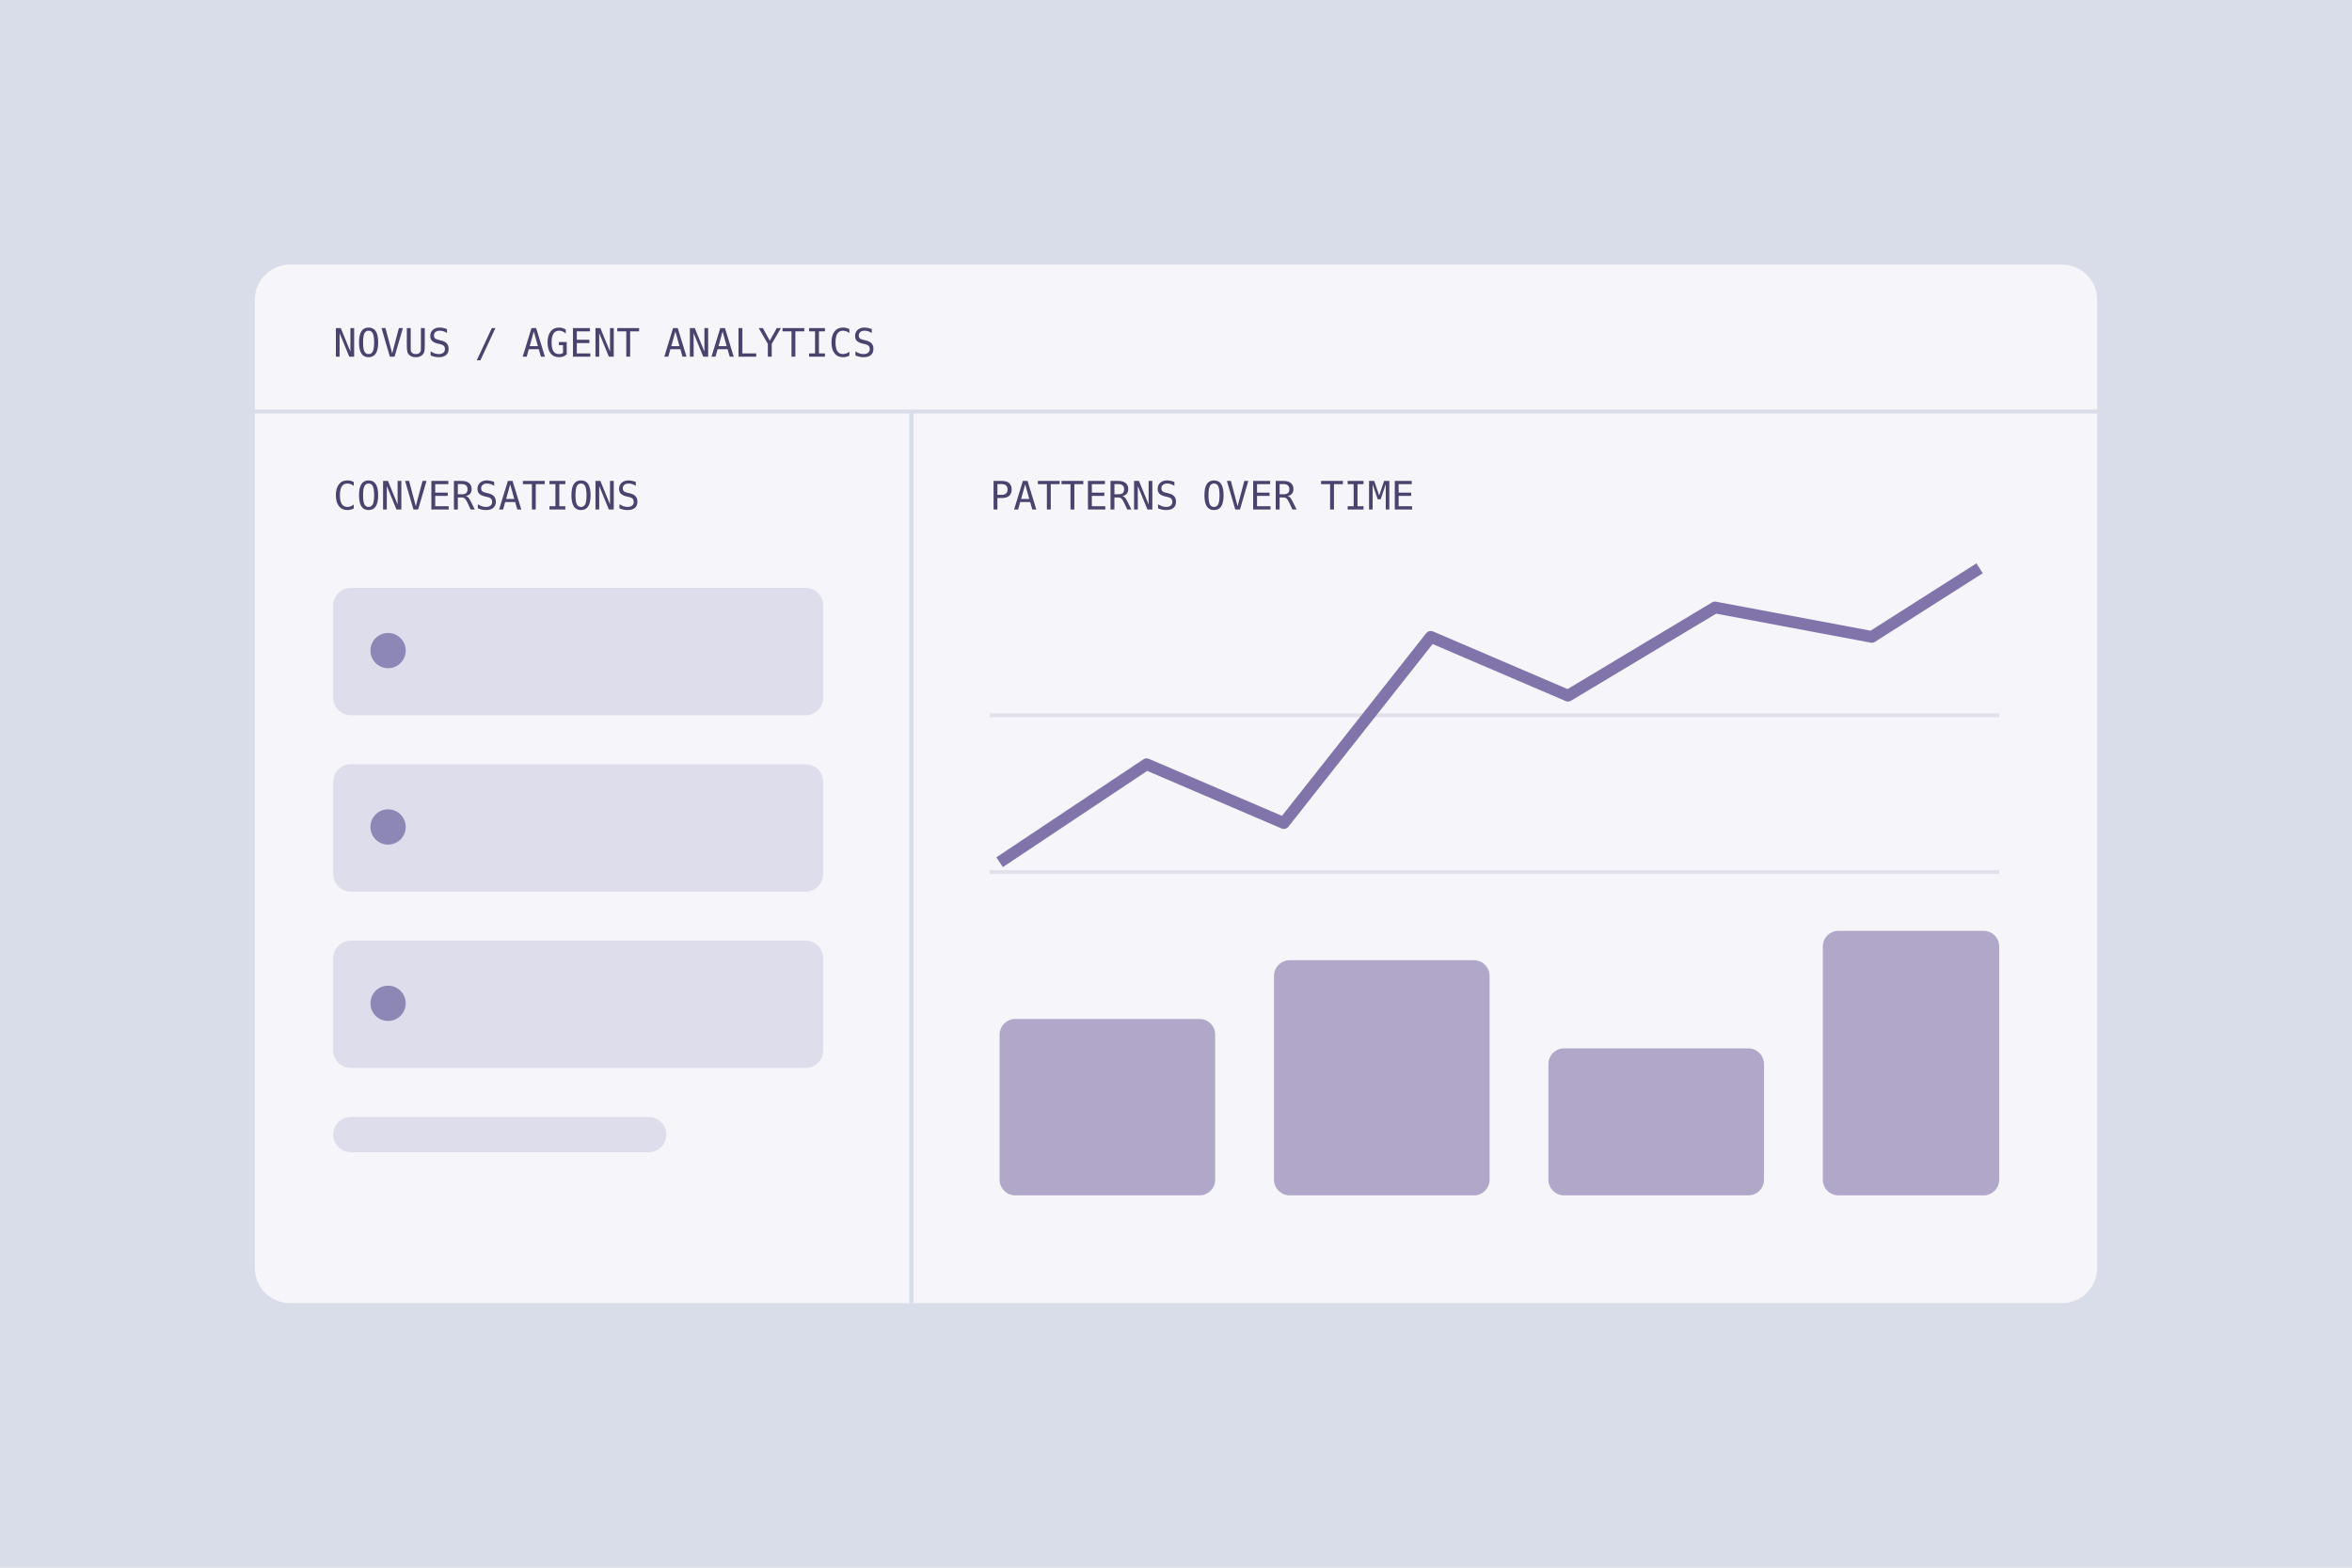
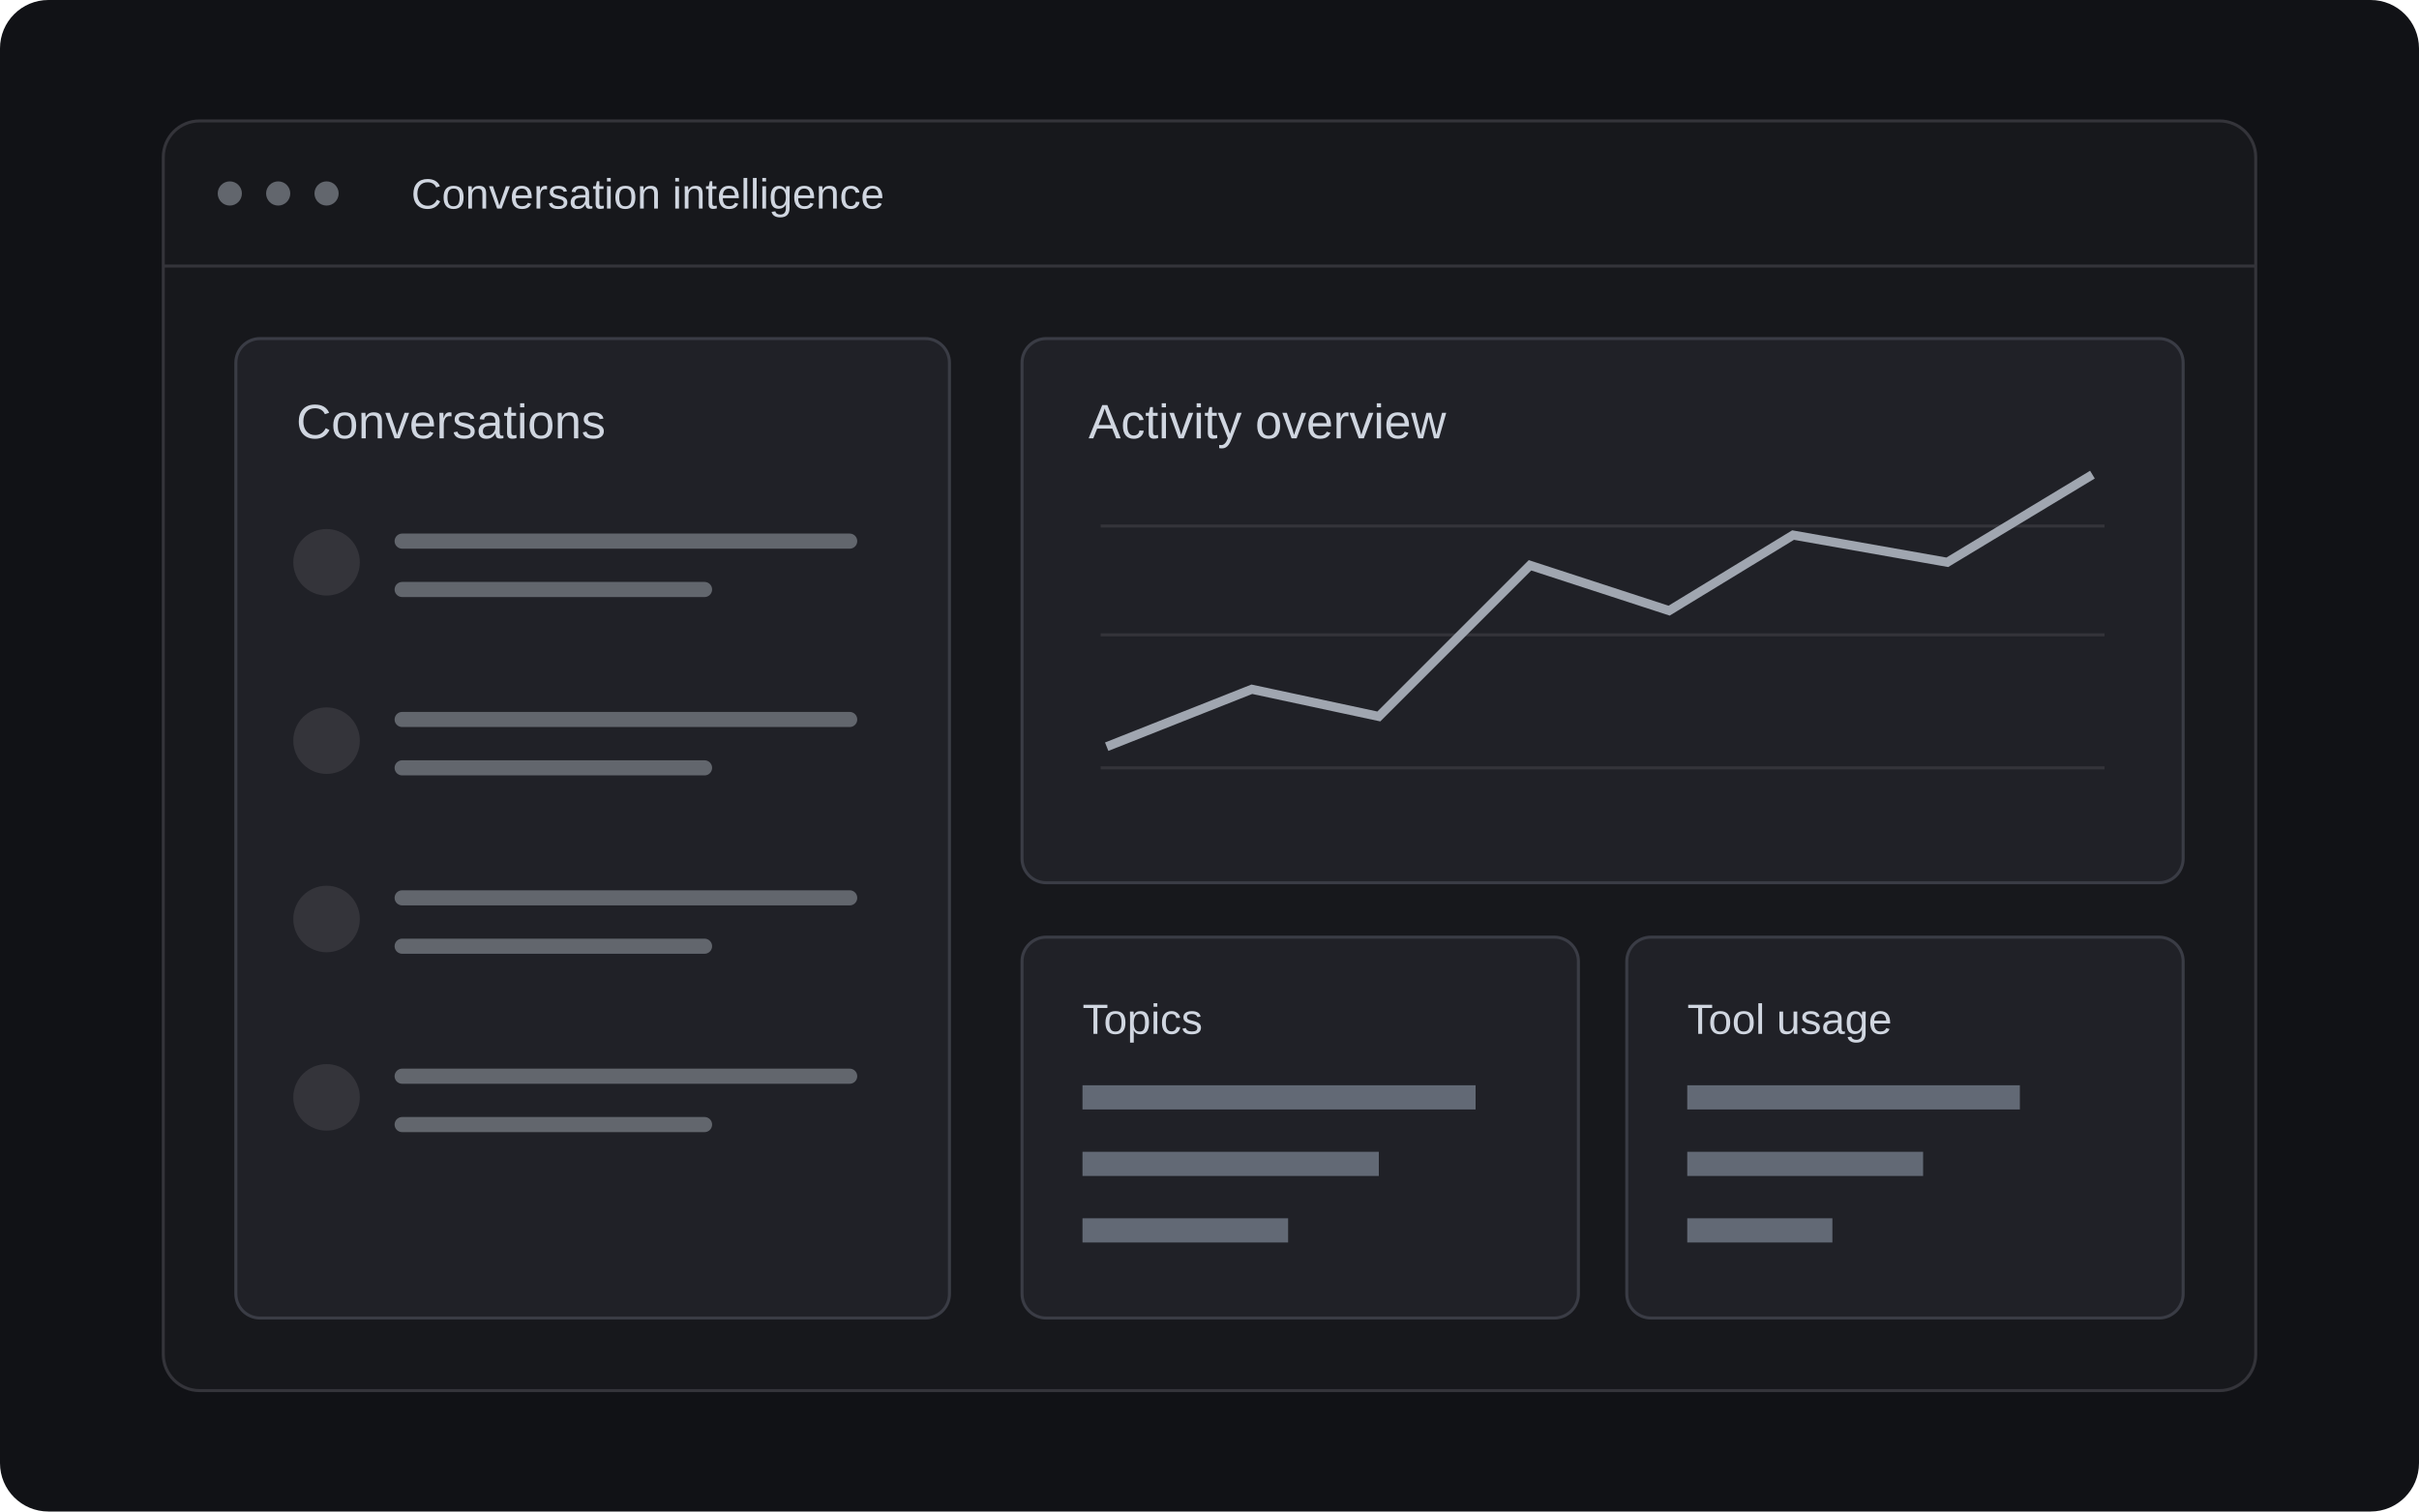
- <svg xmlns="http://www.w3.org/2000/svg" width="1200" height="800" viewBox="0 0 1200 800">
-   <rect width="1200" height="800" fill="#d9dce9" />
-   <rect x="130" y="135" width="940" height="530" rx="18" fill="#f6f5fa" />
-   <path d="M130 210H1070M465 210V665" stroke="#d9dce9" stroke-width="2" />
-   <g font-family="monospace" font-size="20" fill="#49436e">
-     <text x="170" y="182">NOVUS / AGENT ANALYTICS</text>
-     <text x="170" y="260">CONVERSATIONS</text>
-     <text x="505" y="260">PATTERNS OVER TIME</text>
+ <svg xmlns="http://www.w3.org/2000/svg" viewBox="0 0 800 500" fill="none">
+   <rect width="800" height="500" rx="16" fill="#111216" />
+   <rect x="54" y="40" width="692" height="420" rx="12" fill="#17181c" stroke="#34343a" />
+   <path d="M54 88h692" stroke="#34343a" />
+   <g fill="#62666d">
+     <circle cx="76" cy="64" r="4" />
+     <circle cx="92" cy="64" r="4" />
+     <circle cx="108" cy="64" r="4" />
  </g>
-   <g fill="#deddec">
-     <rect x="170" y="300" width="250" height="65" rx="9" />
-     <rect x="170" y="390" width="250" height="65" rx="9" />
-     <rect x="170" y="480" width="250" height="65" rx="9" />
-     <rect x="170" y="570" width="170" height="18" rx="9" />
-   </g>
-   <g fill="#8d87b5">
-     <circle cx="198" cy="332" r="9" />
-     <circle cx="198" cy="422" r="9" />
-     <circle cx="198" cy="512" r="9" />
-   </g>
-   <path d="M505 445H1020M505 365H1020" stroke="#e3e0eb" stroke-width="2" />
-   <path d="m510 440 75-50 70 30 75-95 70 30 75-45 80 15 55-35" fill="none" stroke="#8174ab" stroke-width="6" stroke-linejoin="round" />
-   <g fill="#b1a7c9">
-     <rect x="510" y="520" width="110" height="90" rx="8" />
-     <rect x="650" y="490" width="110" height="120" rx="8" />
-     <rect x="790" y="535" width="110" height="75" rx="8" />
-     <rect x="930" y="475" width="90" height="135" rx="8" />
-   </g>
+   <text x="136" y="69" fill="#d0d6e0" font-family="Arial,sans-serif" font-size="14">Conversation intelligence</text>
+   <rect x="78" y="112" width="236" height="324" rx="8" fill="#202127" stroke="#3a3c45" />
+   <text x="98" y="145" fill="#d0d6e0" font-family="Arial,sans-serif" font-size="16">Conversations</text>
+   <circle cx="108" cy="186" r="11" fill="#34343a" />
+   <path d="M133 179h148M133 195h100" stroke="#62666d" stroke-width="5" stroke-linecap="round" />
+   <circle cx="108" cy="245" r="11" fill="#34343a" />
+   <path d="M133 238h148M133 254h100" stroke="#62666d" stroke-width="5" stroke-linecap="round" />
+   <circle cx="108" cy="304" r="11" fill="#34343a" />
+   <path d="M133 297h148M133 313h100" stroke="#62666d" stroke-width="5" stroke-linecap="round" />
+   <circle cx="108" cy="363" r="11" fill="#34343a" />
+   <path d="M133 356h148M133 372h100" stroke="#62666d" stroke-width="5" stroke-linecap="round" />
+   <rect x="338" y="112" width="384" height="180" rx="8" fill="#202127" stroke="#3a3c45" />
+   <text x="360" y="145" fill="#d0d6e0" font-family="Arial,sans-serif" font-size="16">Activity overview</text>
+   <path d="M364 254H696M364 210H696M364 174H696" stroke="#34343a" />
+   <path d="m366 247 48-19 42 9 50-50 46 15 41-25 51 9 48-29" stroke="#a0a6b0" stroke-width="3" />
+   <rect x="338" y="310" width="184" height="126" rx="8" fill="#202127" stroke="#3a3c45" />
+   <rect x="538" y="310" width="184" height="126" rx="8" fill="#202127" stroke="#3a3c45" />
+   <text x="358" y="342" fill="#d0d6e0" font-family="Arial,sans-serif" font-size="14">Topics</text>
+   <text x="558" y="342" fill="#d0d6e0" font-family="Arial,sans-serif" font-size="14">Tool usage</text>
+   <path d="M358 363h130M558 363h110" stroke="#626975" stroke-width="8" />
+   <path d="M358 385h98M558 385h78" stroke="#626975" stroke-width="8" />
+   <path d="M358 407h68M558 407h48" stroke="#626975" stroke-width="8" />
</svg>
